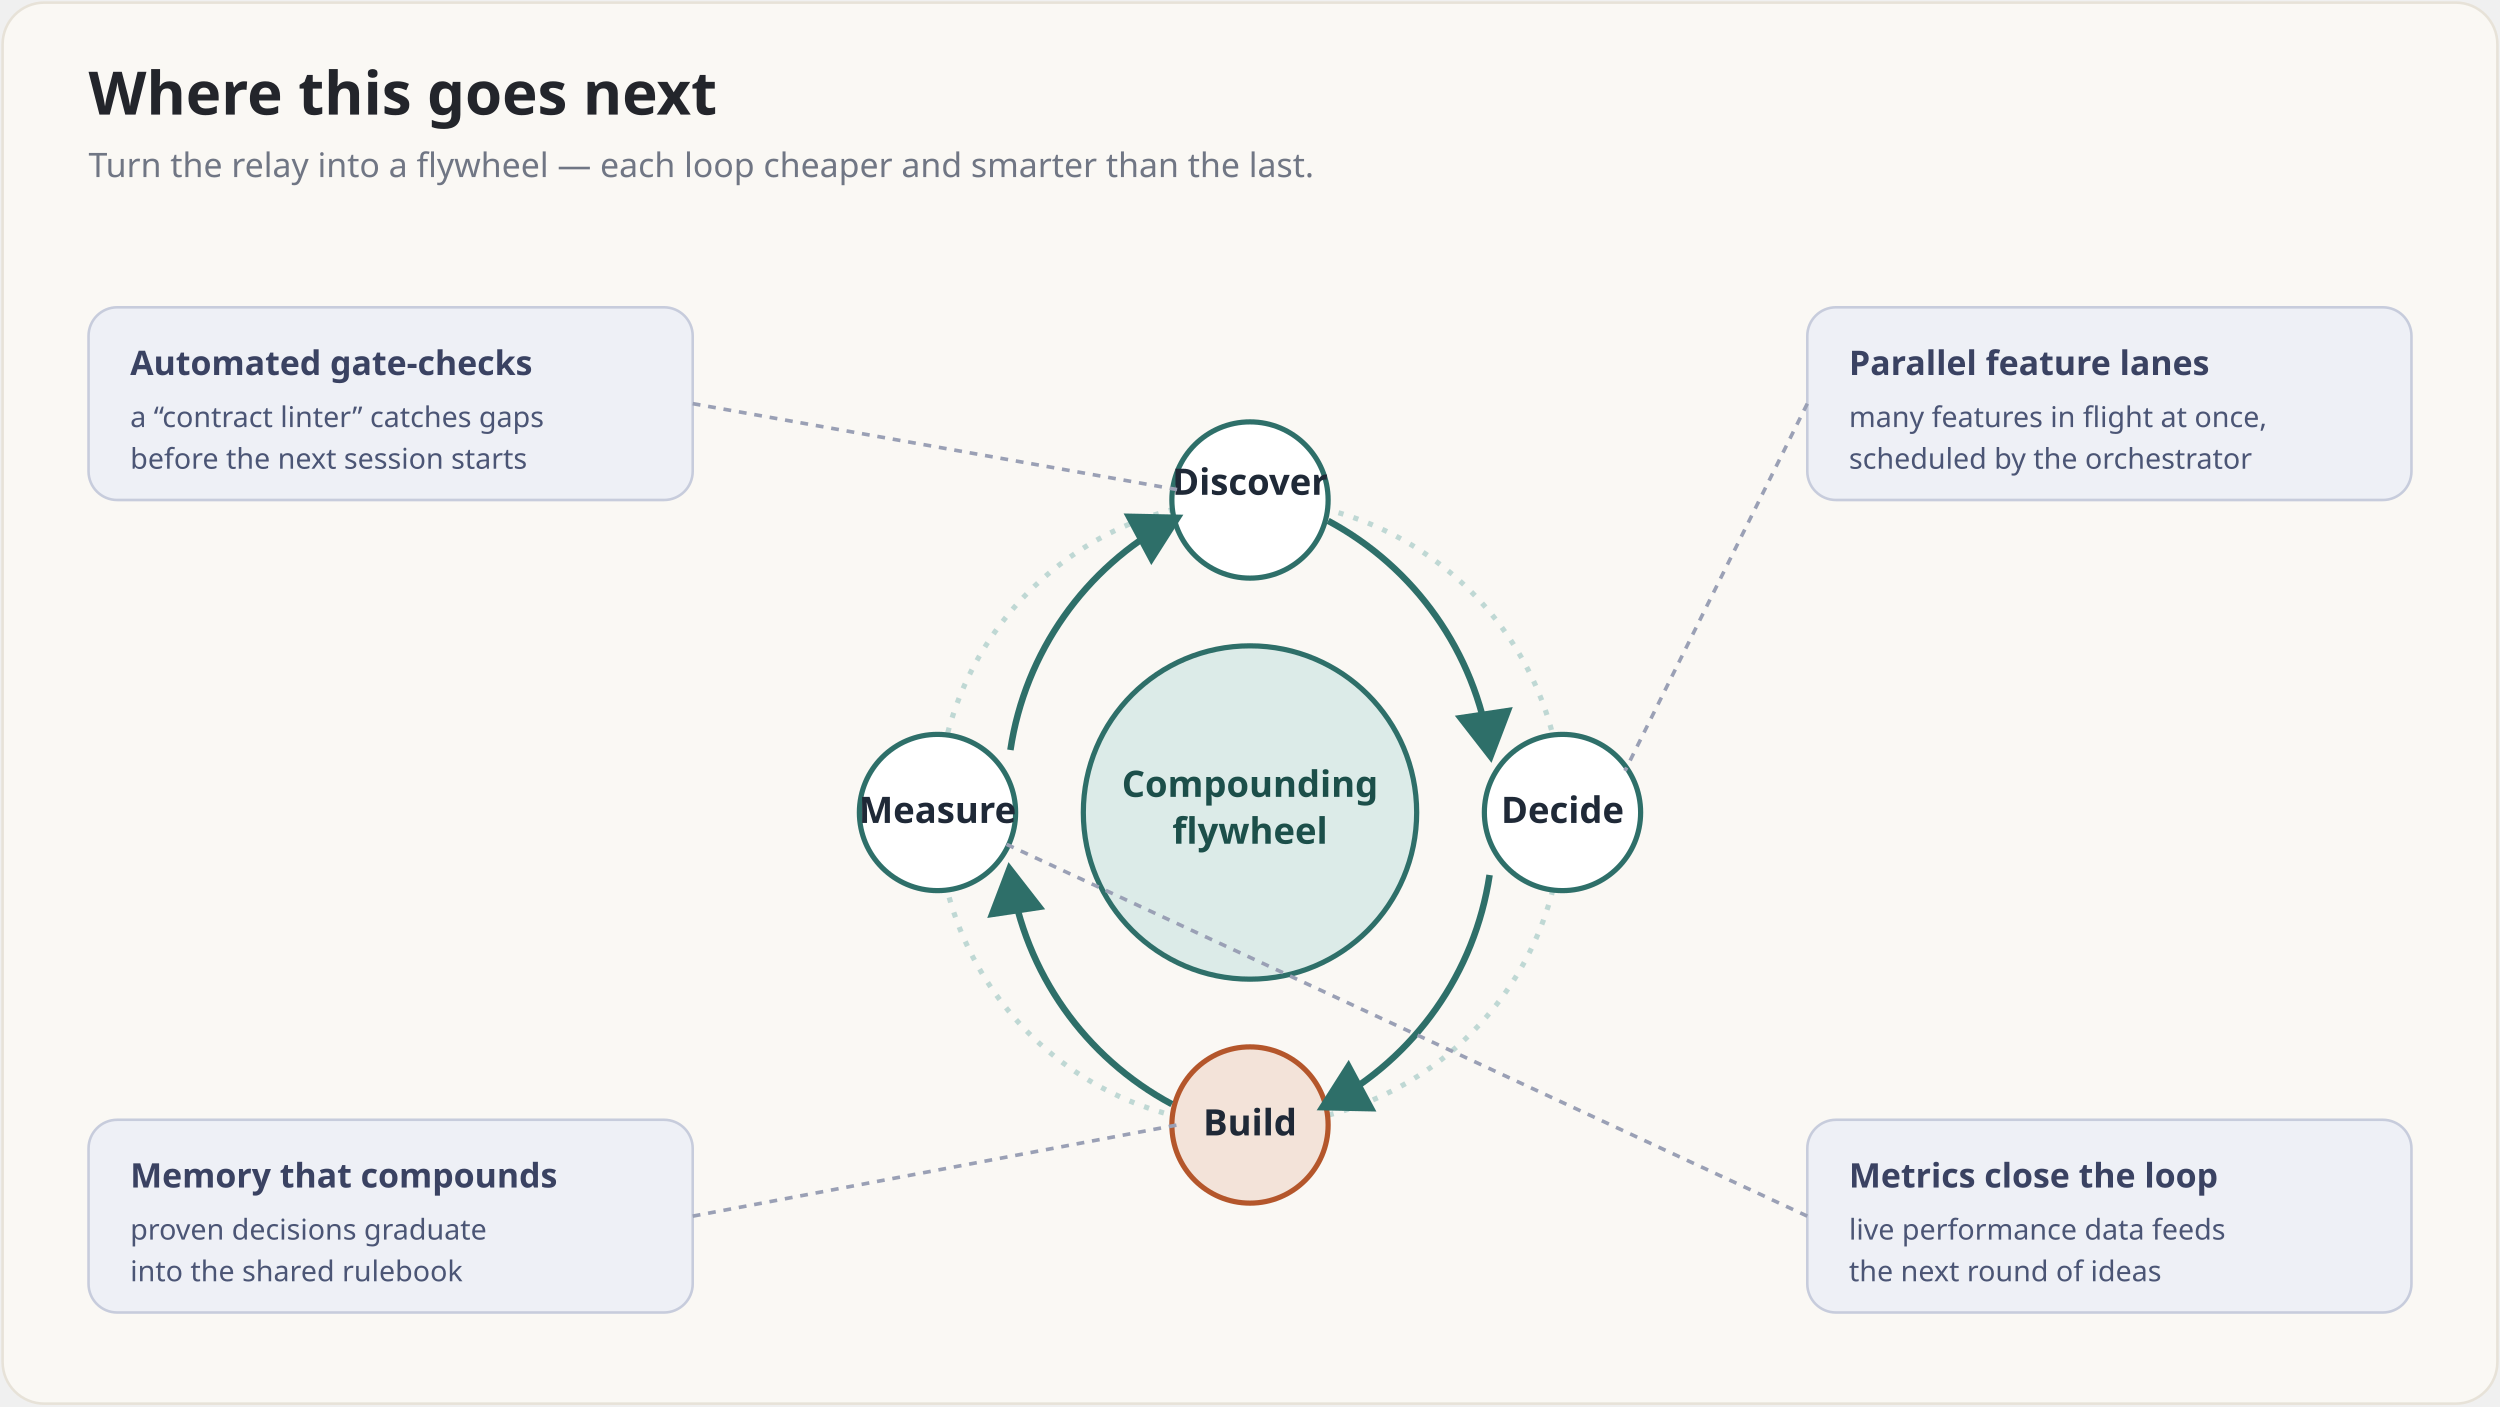
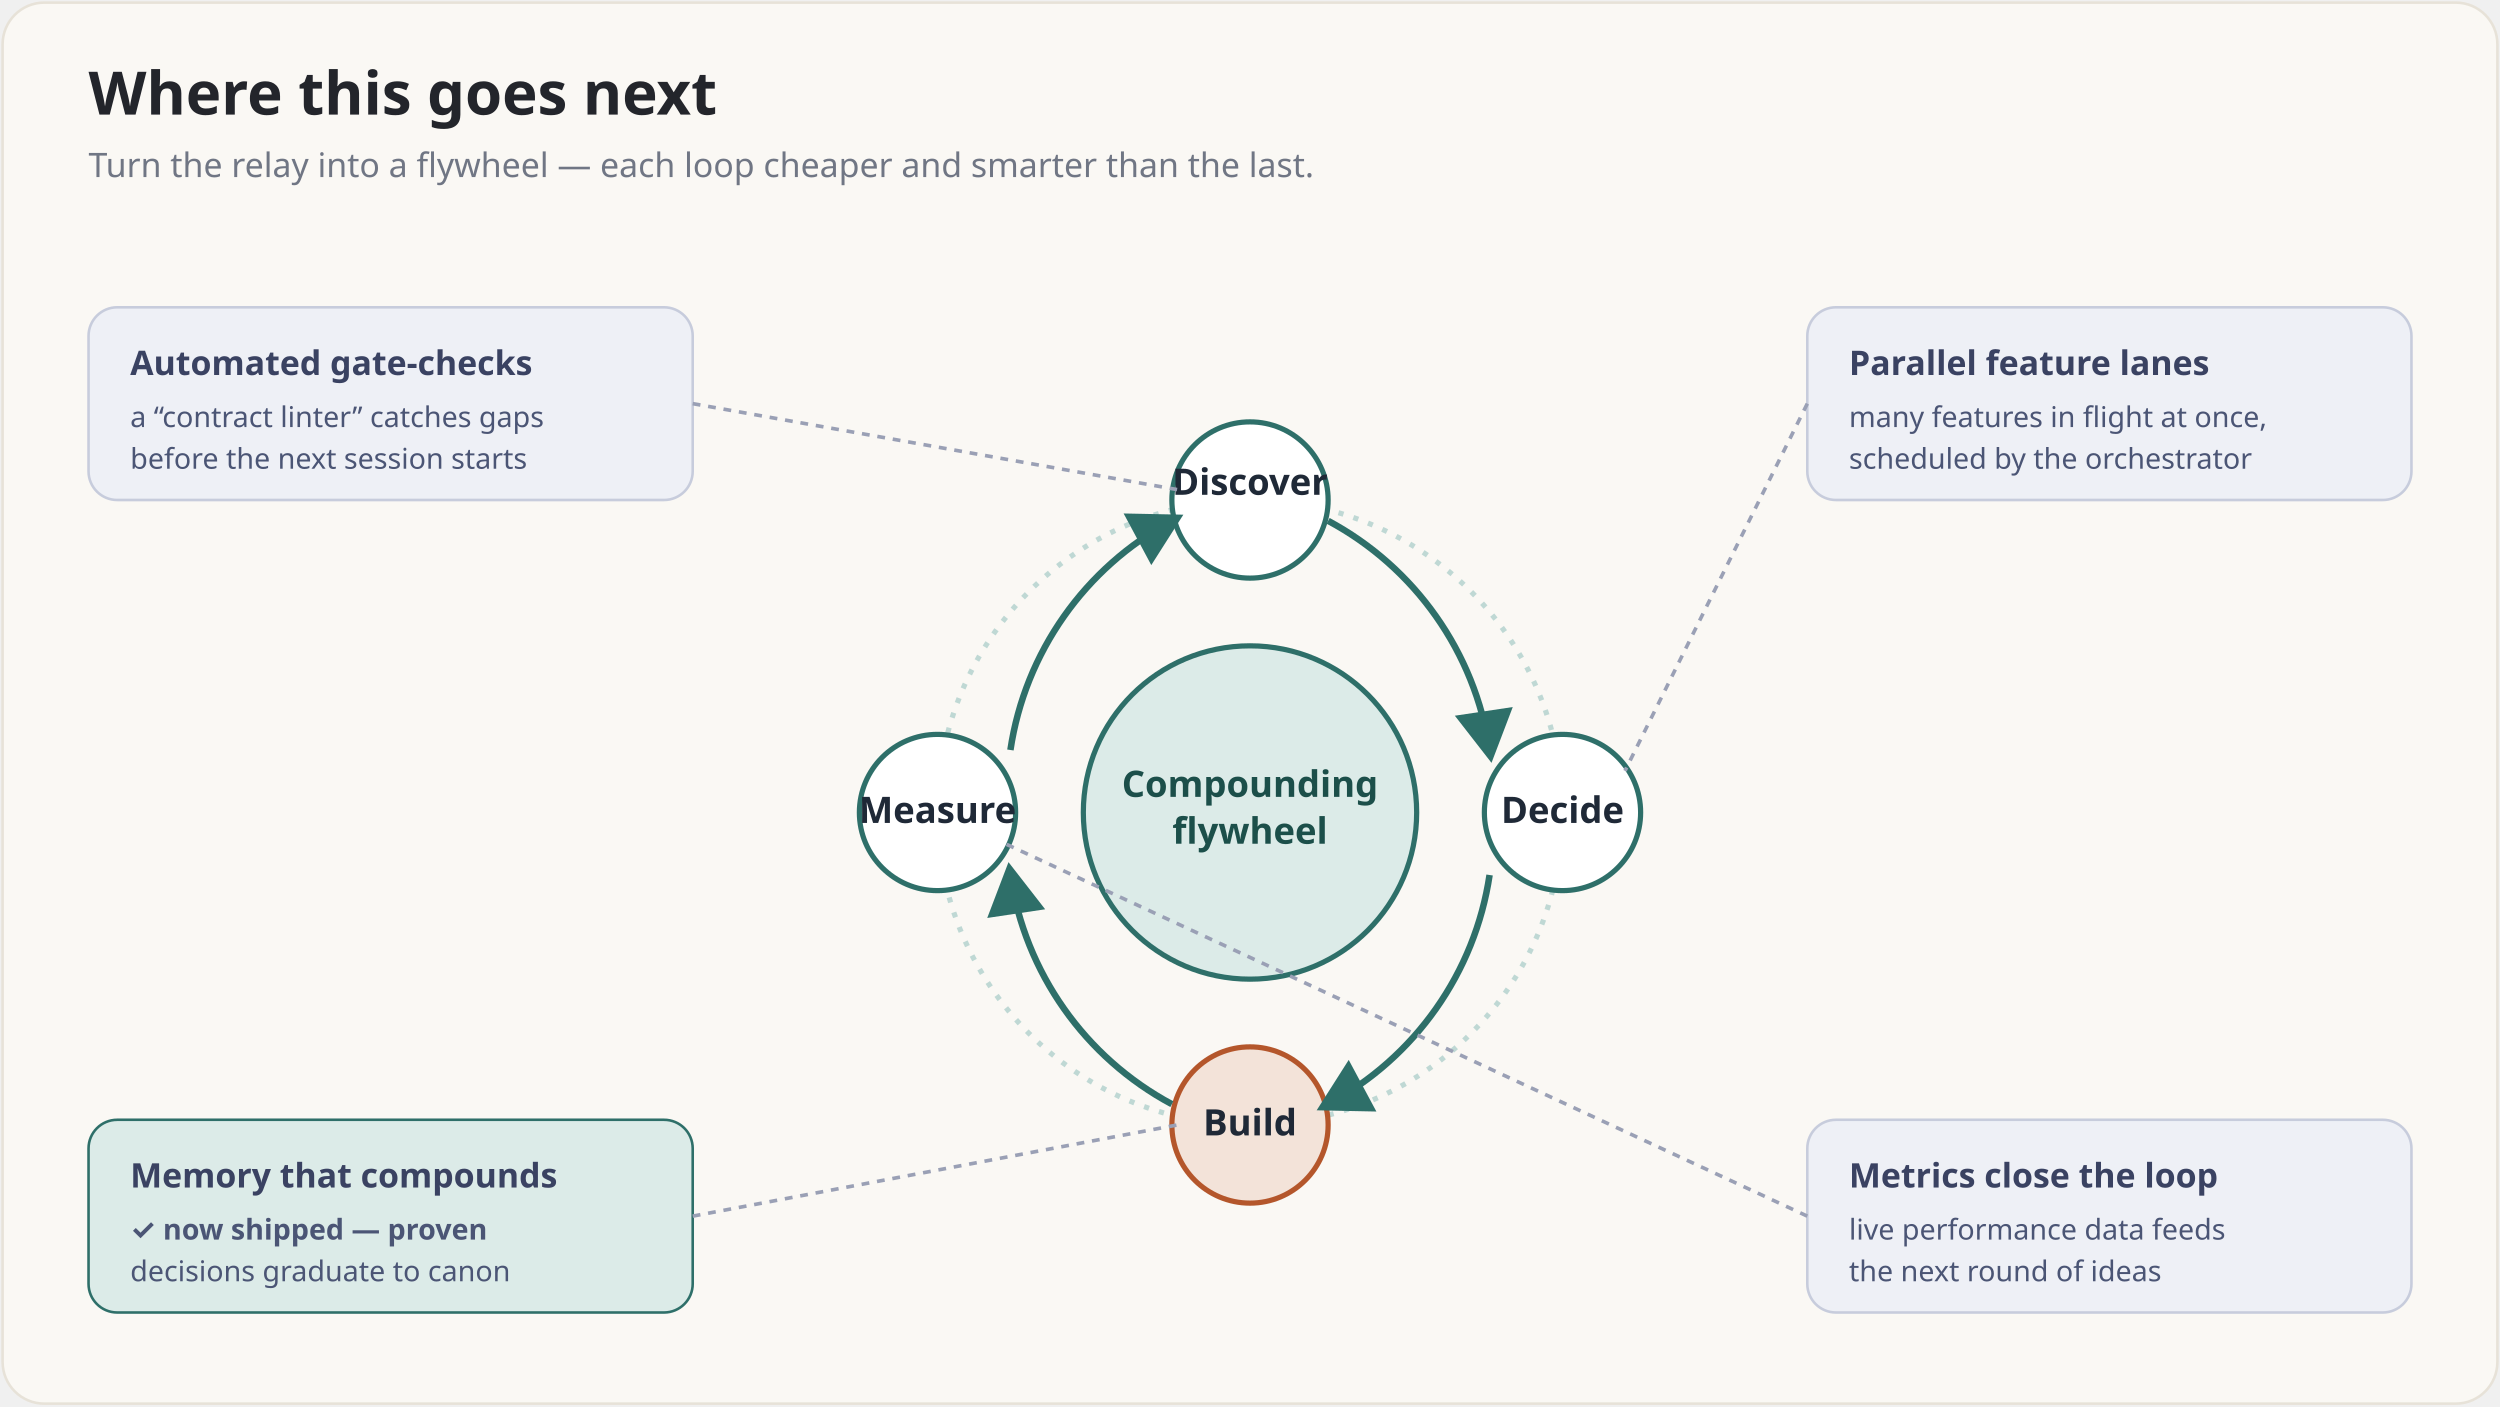
<svg xmlns="http://www.w3.org/2000/svg" viewBox="0 0 960 540" role="img">
  <style>
    text{font-family:'Segoe UI',system-ui,-apple-system,sans-serif}
    .h1{fill:#23252B;font-size:23px;font-weight:700}
    .sub{fill:#707684;font-size:13px}
    .stage{fill:#1f2937;font-size:14px;font-weight:700}
    .stages{fill:#5C6470;font-size:10px}
    .ctr{fill:#1c4f4a;font-size:14px;font-weight:700}
    .ctrs{fill:#3a6b66;font-size:10.5px}
    .upt{fill:#3a4262;font-size:13px;font-weight:700}
    .ups{fill:#4B5575;font-size:11px}
  </style>
  <defs>
    <marker id="fc" markerWidth="9" markerHeight="9" refX="6" refY="4.5" orient="auto">
      <path d="M0,0 L8,4.5 L0,9 z" fill="#2E6F69" />
    </marker>
  </defs>
  <rect x="1" y="1" width="958" height="538" rx="16" fill="#FAF8F4" stroke="#E7E2D8" />
  <text class="h1" x="34" y="44">Where this goes next</text>
  <text class="sub" x="34" y="68">Turn the relay into a flywheel — each loop cheaper and smarter than the last.</text>
  <circle cx="480" cy="312" r="120" fill="none" stroke="#BFD8D4" stroke-width="2" stroke-dasharray="2 4" />
  <circle cx="480" cy="312" r="64" fill="#DCEBE8" stroke="#2E6F69" stroke-width="2" />
  <text class="ctr" x="480" y="306" text-anchor="middle">Compounding</text>
  <text class="ctr" x="480" y="324" text-anchor="middle">flywheel</text>
  <g>
    <circle cx="480" cy="192" r="30" fill="#FFFFFF" stroke="#2E6F69" stroke-width="2" />
    <text class="stage" x="480" y="190" text-anchor="middle">Discover</text>
  </g>
  <g>
    <circle cx="600" cy="312" r="30" fill="#FFFFFF" stroke="#2E6F69" stroke-width="2" />
    <text class="stage" x="600" y="316" text-anchor="middle">Decide</text>
  </g>
  <g>
    <circle cx="480" cy="432" r="30" fill="#F3E3D9" stroke="#B4562B" stroke-width="2" />
    <text class="stage" x="480" y="436" text-anchor="middle">Build</text>
  </g>
  <g>
    <circle cx="360" cy="312" r="30" fill="#FFFFFF" stroke="#2E6F69" stroke-width="2" />
    <text class="stage" x="360" y="316" text-anchor="middle">Measure</text>
  </g>
  <g fill="none" stroke="#2E6F69" stroke-width="2.5">
    <path d="M510,200 A120,120 0 0 1 572,288" marker-end="url(#fc)" />
    <path d="M572,336 A120,120 0 0 1 510,424" marker-end="url(#fc)" />
    <path d="M450,424 A120,120 0 0 1 388,336" marker-end="url(#fc)" />
    <path d="M388,288 A120,120 0 0 1 450,200" marker-end="url(#fc)" />
  </g>
  <g>
    <rect x="34" y="118" width="232" height="74" rx="11" fill="#EEF0F6" stroke="#C7CCDC" />
    <text class="upt" x="50" y="144">Automated gate-checks</text>
    <text class="ups" x="50" y="164">a “contract linter” catches gaps</text>
    <text class="ups" x="50" y="180">before the next session starts</text>
  </g>
  <g>
    <rect x="694" y="118" width="232" height="74" rx="11" fill="#EEF0F6" stroke="#C7CCDC" />
    <text class="upt" x="710" y="144">Parallel feature lanes</text>
    <text class="ups" x="710" y="164">many features in flight at once,</text>
    <text class="ups" x="710" y="180">scheduled by the orchestrator</text>
  </g>
  <g>
-     <rect x="34" y="430" width="232" height="74" rx="11" fill="#EEF0F6" stroke="#C7CCDC" />
-     <text class="upt" x="50" y="456">Memory that compounds</text>
-     <text class="ups" x="50" y="476">proven decisions graduate</text>
-     <text class="ups" x="50" y="492">into the shared rulebook</text>
+     <rect x="34" y="430" width="232" height="74" rx="11" fill="#DCEBE8" stroke="#2E6F69" />
+     <text class="upt" x="50" y="456" fill="#1c4f4a">Memory that compounds</text>
+     <text class="ups" x="50" y="476" fill="#2E6F69" font-weight="700">✓ now shipped — proven</text>
+     <text class="ups" x="50" y="492" fill="#3a6b66">decisions graduate to canon</text>
  </g>
  <g>
    <rect x="694" y="430" width="232" height="74" rx="11" fill="#EEF0F6" stroke="#C7CCDC" />
    <text class="upt" x="710" y="456">Metrics close the loop</text>
    <text class="ups" x="710" y="476">live performance data feeds</text>
    <text class="ups" x="710" y="492">the next round of ideas</text>
  </g>
  <g stroke="#9AA0B5" stroke-width="1.4" stroke-dasharray="3 3">
    <line x1="266" y1="155" x2="452" y2="188" />
    <line x1="694" y1="155" x2="624" y2="296" />
    <line x1="266" y1="467" x2="452" y2="432" />
    <line x1="694" y1="467" x2="386" y2="324" />
  </g>
</svg>
